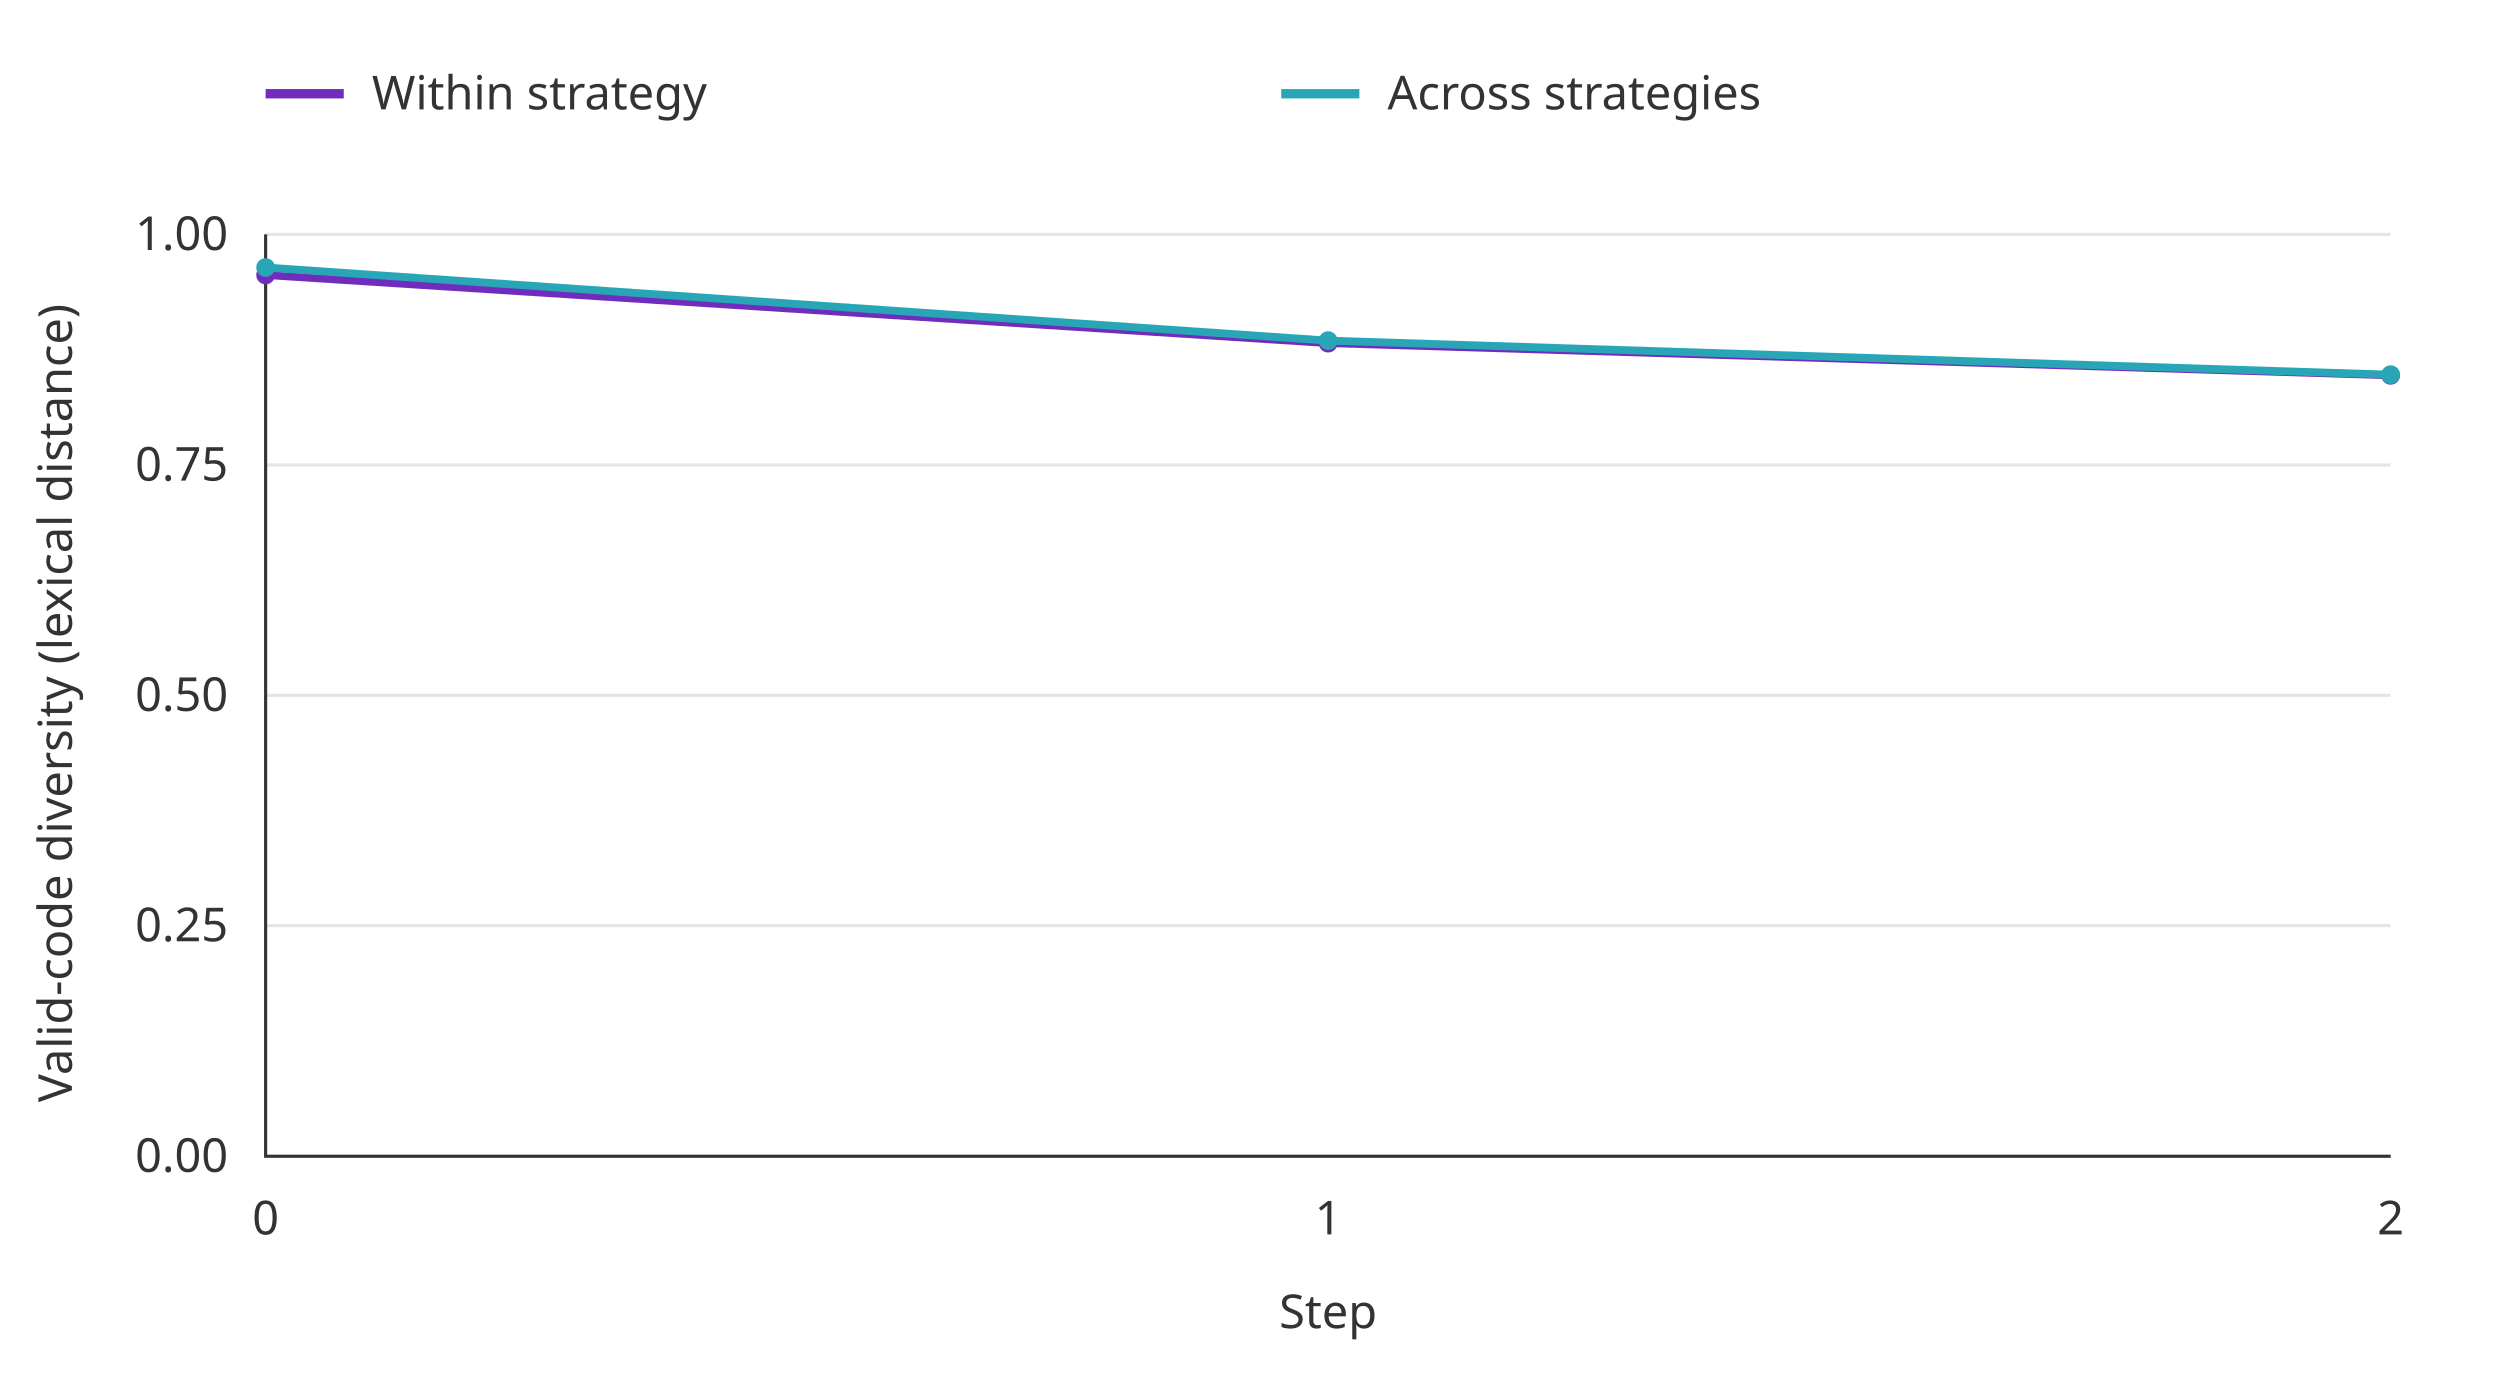
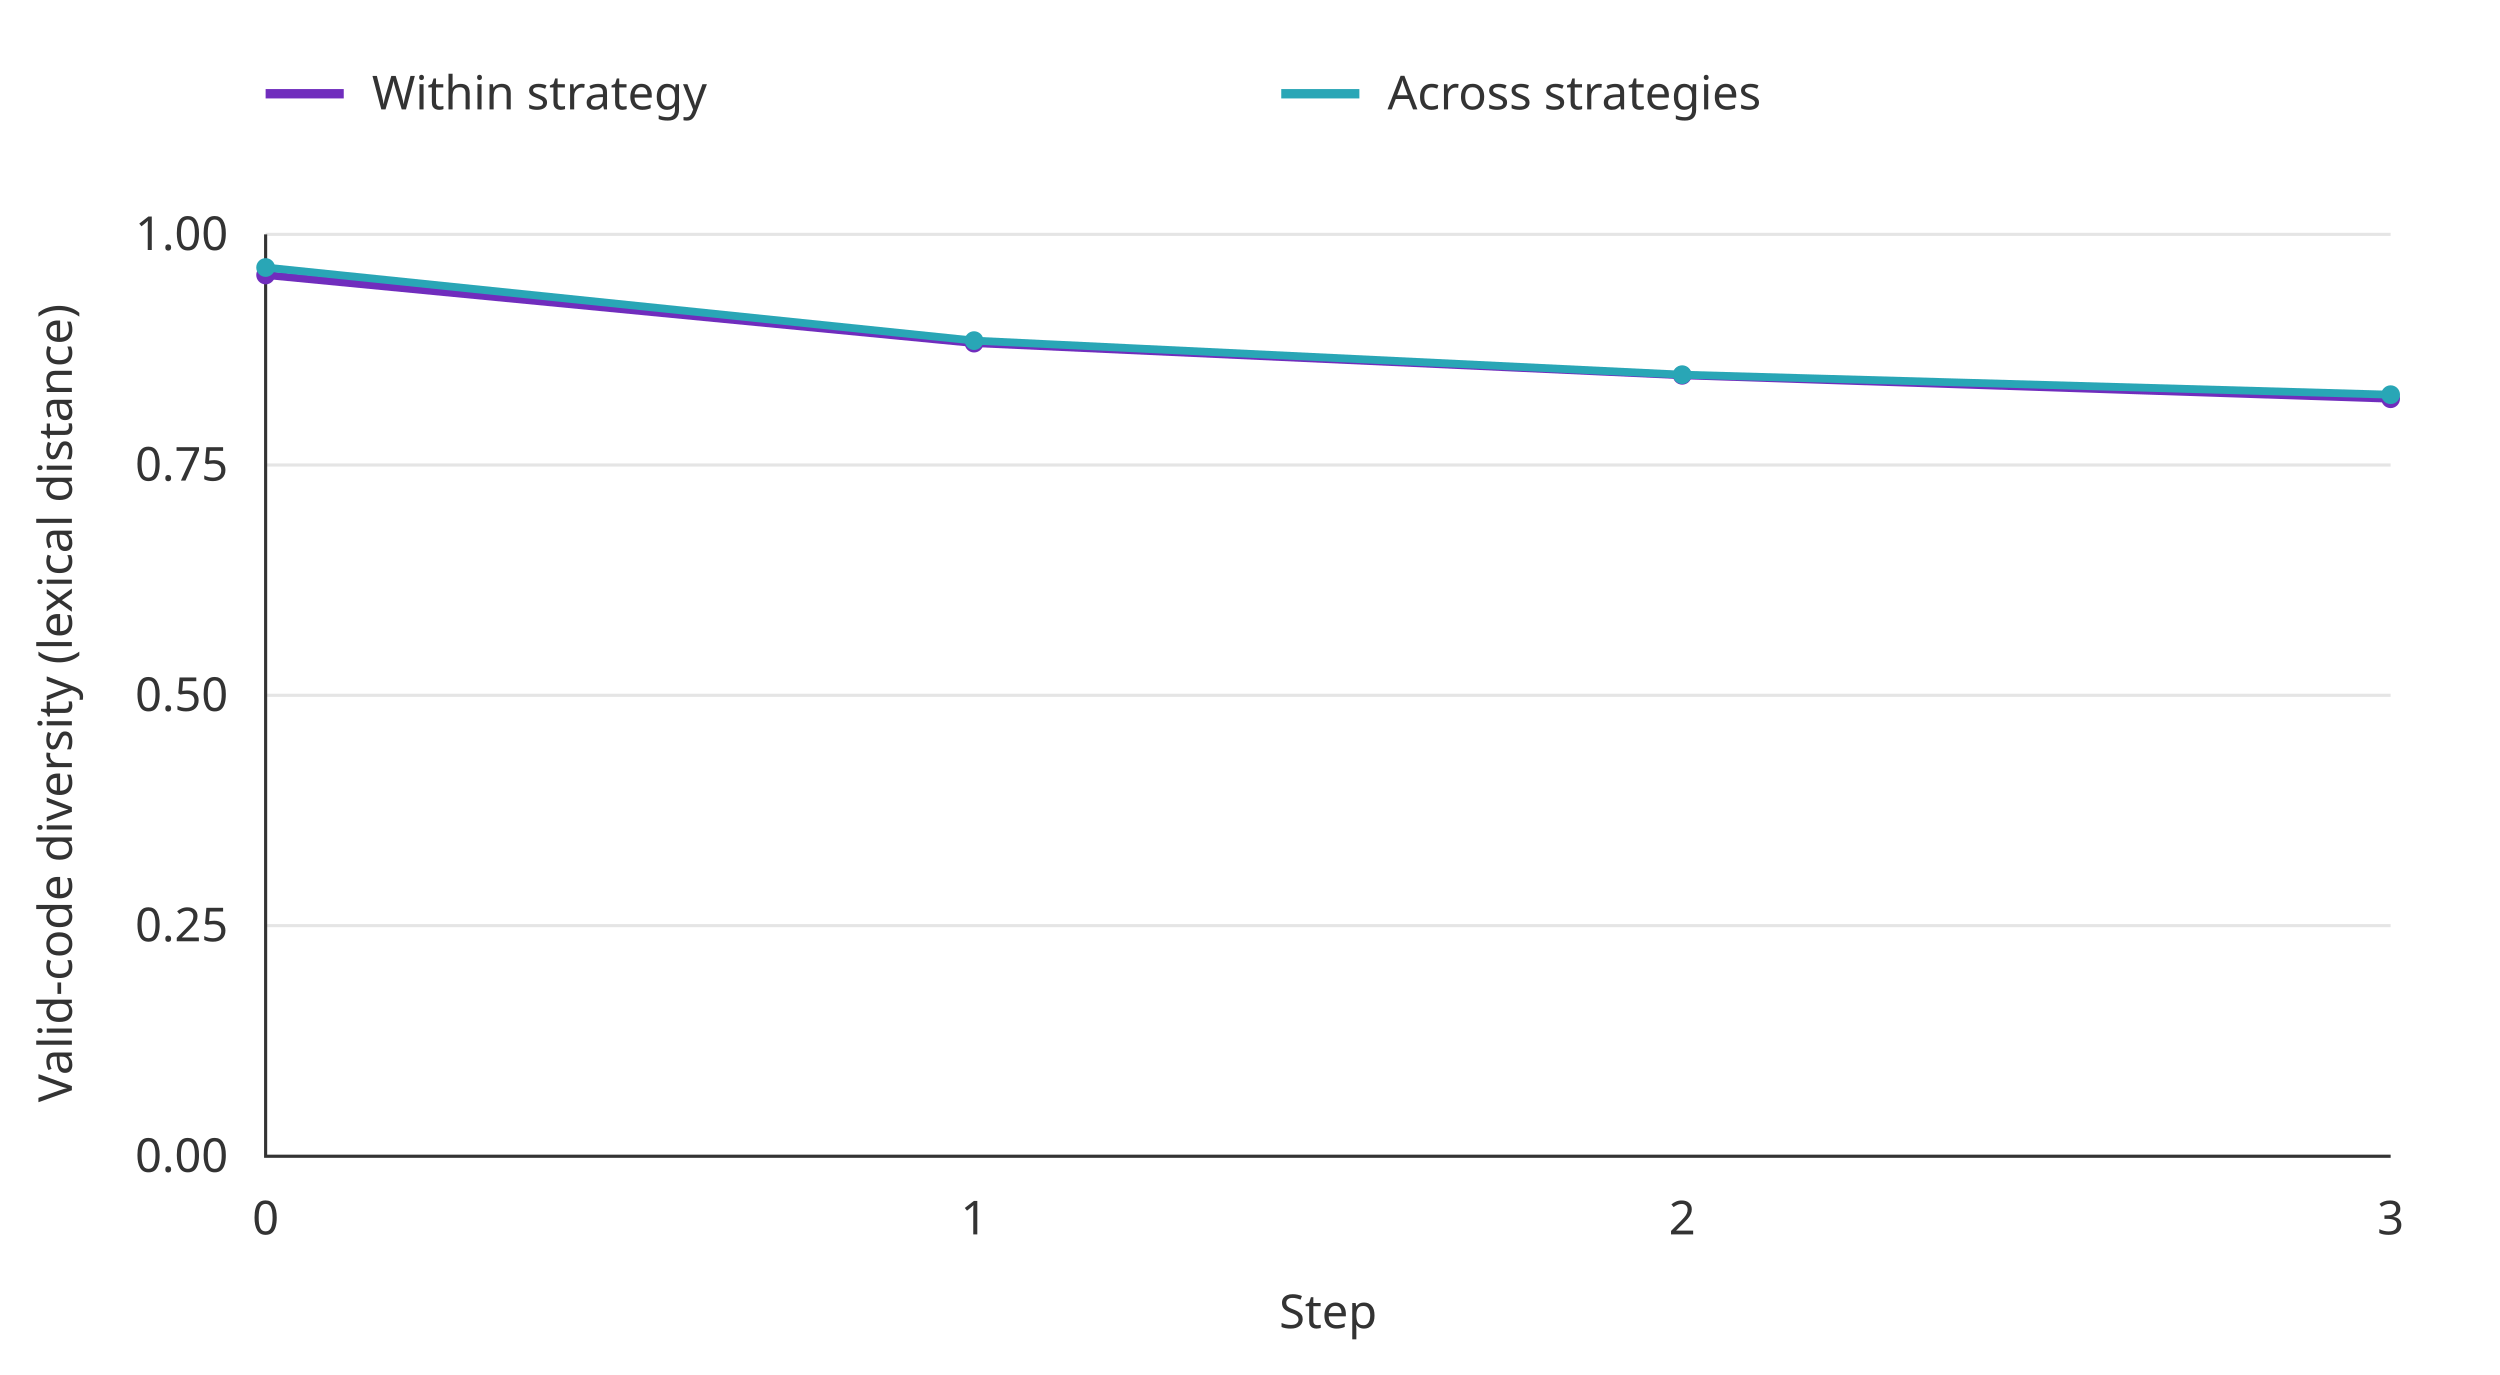
<svg xmlns="http://www.w3.org/2000/svg" width="800" height="440" viewBox="0 0 800 440">
  <rect width="100%" height="100%" fill="white" />
  <g font-family="sans-serif" font-size="15" fill="#333">
    <path d="M85,370.0 H765" stroke="#e5e5e5" />
    <text x="73" y="375.0" text-anchor="end">0.00</text>
    <path d="M85,296.2 H765" stroke="#e5e5e5" />
    <text x="73" y="301.2" text-anchor="end">0.25</text>
    <path d="M85,222.5 H765" stroke="#e5e5e5" />
    <text x="73" y="227.5" text-anchor="end">0.50</text>
    <path d="M85,148.8 H765" stroke="#e5e5e5" />
    <text x="73" y="153.8" text-anchor="end">0.75</text>
    <path d="M85,75.0 H765" stroke="#e5e5e5" />
    <text x="73" y="80.0" text-anchor="end">1.00</text>
    <text x="85.0" y="395" text-anchor="middle">0</text>
-     <text x="425.0" y="395" text-anchor="middle">1</text>
-     <text x="765.0" y="395" text-anchor="middle">2</text>
+     <text x="311.7" y="395" text-anchor="middle">1</text>
+     <text x="538.3" y="395" text-anchor="middle">2</text>
+     <text x="765.0" y="395" text-anchor="middle">3</text>
    <path d="M85,75 V370 H765" fill="none" stroke="#333" />
    <text x="425" y="425" text-anchor="middle">Step</text>
    <text transform="translate(23,225) rotate(-90)" text-anchor="middle">Valid-code diversity (lexical distance)</text>
    <path d="M85,30 h25" stroke="#702dbd" stroke-width="3" />
    <text x="119" y="35">Within strategy</text>
    <circle cx="85.0" cy="88.0" r="3" fill="#702dbd" />
-     <circle cx="425.0" cy="109.8" r="3" fill="#702dbd" />
-     <circle cx="765.0" cy="120.1" r="3" fill="#702dbd" />
-     <polyline points="85.0,88.0 425.0,109.8 765.0,120.1" fill="none" stroke="#702dbd" stroke-width="2.5" />
+     <circle cx="311.7" cy="109.8" r="3" fill="#702dbd" />
+     <circle cx="538.3" cy="120.1" r="3" fill="#702dbd" />
+     <circle cx="765.0" cy="127.6" r="3" fill="#702dbd" />
+     <polyline points="85.0,88.0 311.7,109.8 538.3,120.1 765.0,127.6" fill="none" stroke="#702dbd" stroke-width="2.5" />
    <path d="M410,30 h25" stroke="#29a6b6" stroke-width="3" />
    <text x="444" y="35">Across strategies</text>
    <circle cx="85.0" cy="85.6" r="3" fill="#29a6b6" />
-     <circle cx="425.0" cy="109.0" r="3" fill="#29a6b6" />
-     <circle cx="765.0" cy="119.9" r="3" fill="#29a6b6" />
-     <polyline points="85.0,85.6 425.0,109.0 765.0,119.9" fill="none" stroke="#29a6b6" stroke-width="2.5" />
+     <circle cx="311.7" cy="109.0" r="3" fill="#29a6b6" />
+     <circle cx="538.3" cy="119.9" r="3" fill="#29a6b6" />
+     <circle cx="765.0" cy="126.3" r="3" fill="#29a6b6" />
+     <polyline points="85.0,85.6 311.7,109.0 538.3,119.9 765.0,126.3" fill="none" stroke="#29a6b6" stroke-width="2.5" />
  </g>
</svg>
